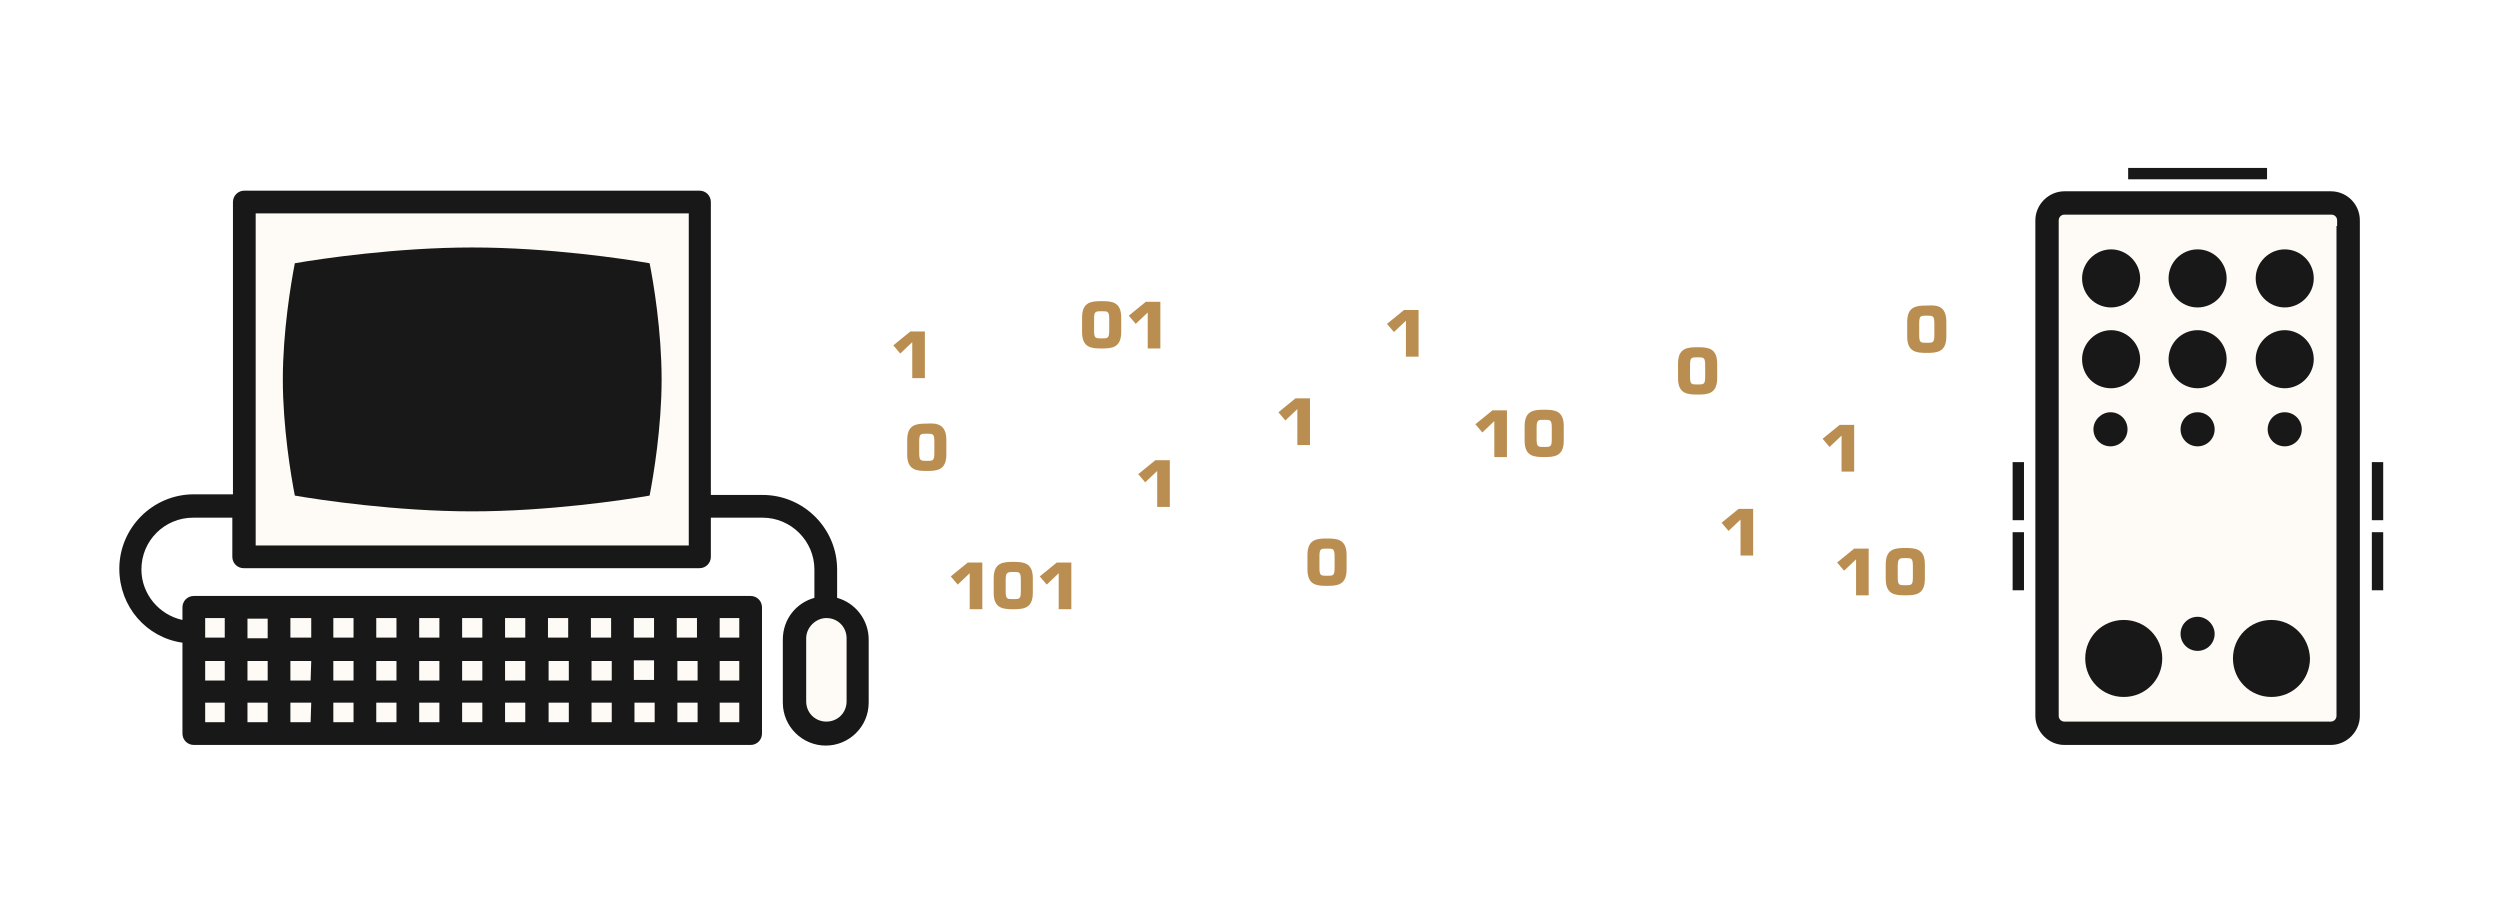
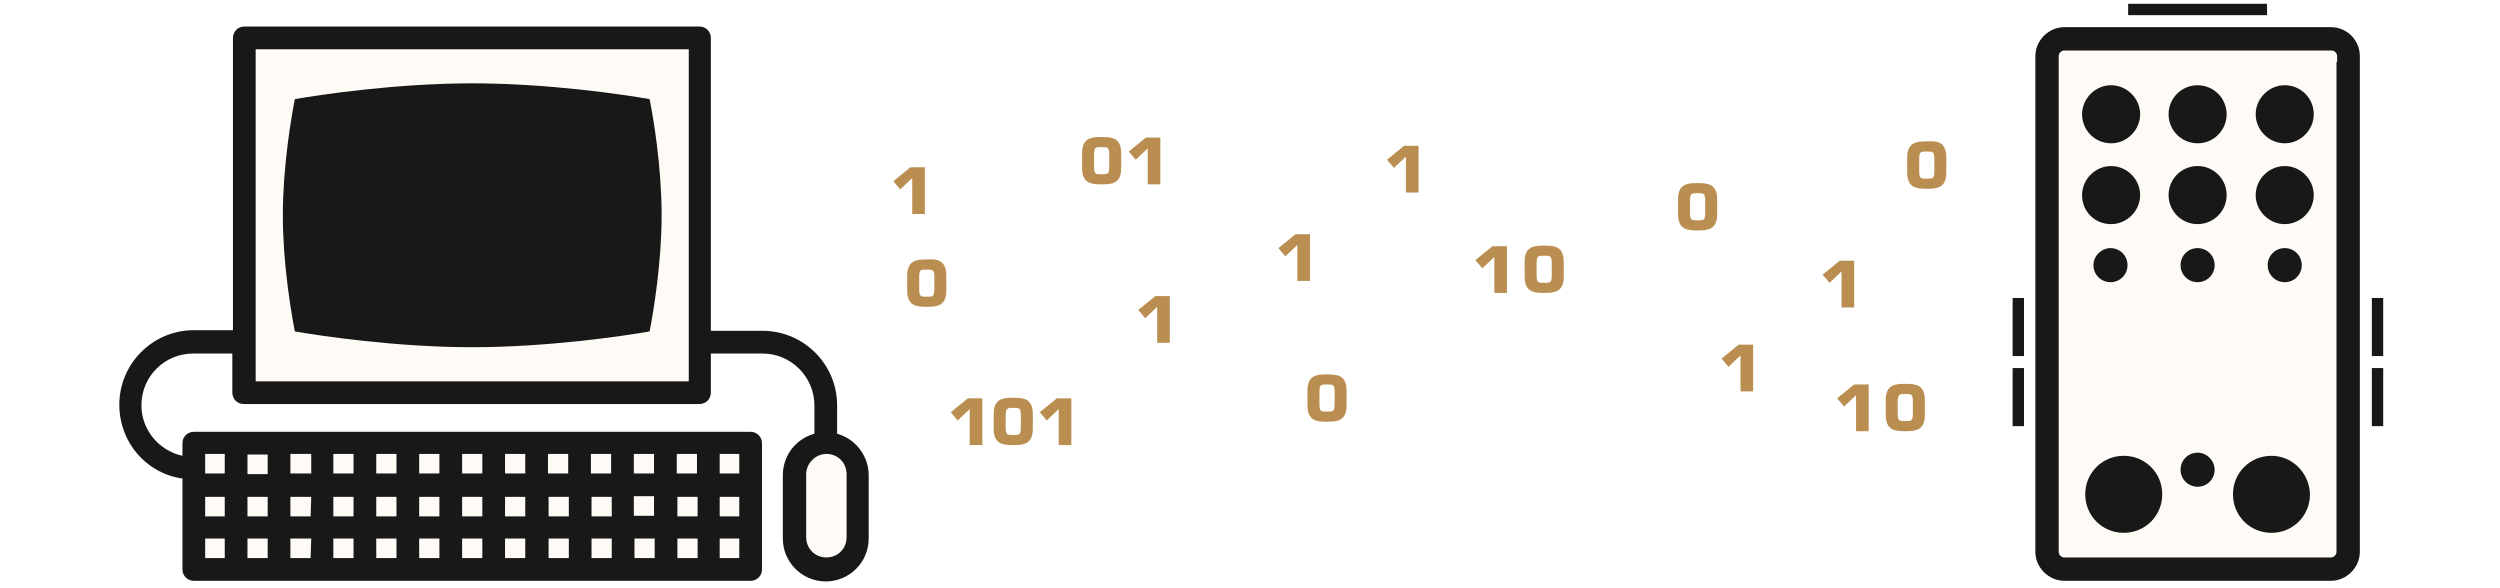
- <svg xmlns="http://www.w3.org/2000/svg" version="1.1" id="Layer_1" x="0px" y="0px" viewBox="0 0 396 144" style="enable-background:new 0 0 396 144;" xml:space="preserve">
+ <svg xmlns="http://www.w3.org/2000/svg" version="1.1" id="Layer_1" x="0px" y="0px" viewBox="0 26 396 93" style="enable-background:new 0 26 396 93;" xml:space="preserve">
  <style type="text/css">
  .st0{fill:#FEFBF6;}
  .st1{fill:#181818;}
  [class^="move-"] {
      transform-box: fill-box;
      transform-origin: center;
  }
  [class^="move-"] .st1 { fill: #ba8e51; }
</style>
  <g>
    <g>
      <path class="st0" d="M117.1,107.8H114v-3.1h3.1V107.8z M110.5,107.8h-3.2v-3.1h3.2V107.8z M46,97.9h3.3v3.1H46V97.9z M42.4,101.1    h-3.2V98h3.2V101.1z M96.9,107.8h-3.2v-3.1h3.2V107.8z M100.4,104.6h3.2v3.1h-3.2V104.6z M90.1,107.8h-3.2v-3.1h3.2V107.8z     M83.3,107.8H80v-3.1h3.2v3.1H83.3z M76.4,107.8h-3.2v-3.1h3.2V107.8z M69.6,107.8h-3.2v-3.1h3.2V107.8z M62.8,107.8h-3.2v-3.1    h3.2V107.8z M56,107.8h-3.2v-3.1H56V107.8z M49.2,107.8H46v-3.1h3.3L49.2,107.8L49.2,107.8z M52.8,97.9H56v3.1h-3.2V97.9z     M59.6,97.9h3.2v3.1h-3.2V97.9z M66.4,97.9h3.2v3.1h-3.2V97.9z M73.2,97.9h3.2v3.1h-3.2V97.9z M80,97.9h3.2v3.1H80V97.9z     M86.8,97.9H90v3.1h-3.2V97.9z M93.6,97.9h3.2v3.1h-3.2V97.9z M100.4,97.9h3.2v3.1h-3.2V97.9z M107.2,97.9h3.2v3.1h-3.2V97.9z     M110.5,111.3v3.1h-3.2v-3.1H110.5z M103.7,114.4h-3.2v-3.1h3.2V114.4z M96.9,114.4h-3.2v-3.1h3.2V114.4z M90.1,114.4h-3.2v-3.1    h3.2V114.4z M83.3,114.4H80v-3.1h3.2v3.1H83.3z M76.4,114.4h-3.2v-3.1h3.2V114.4z M69.6,114.4h-3.2v-3.1h3.2V114.4z M62.8,114.4    h-3.2v-3.1h3.2V114.4z M56,114.4h-3.2v-3.1H56V114.4z M49.2,114.4H46v-3.1h3.3L49.2,114.4L49.2,114.4z M42.4,114.4h-3.2v-3.1h3.2    V114.4z M39.2,107.8v-3.1h3.2v3.1H39.2z M35.6,107.8h-3.1v-3.1h3.1V107.8z M32.5,97.9h3.1v3.1h-3.1V97.9z M117.1,97.9v3.1H114    v-3.1H117.1z M117.1,114.4H114v-3.1h3.1V114.4z M32.5,114.4v-3.1h3.1v3.1H32.5z" />
    </g>
    <rect x="40.5" y="33.8" class="st0" width="68.6" height="52.6" />
    <path class="st0" d="M370.1,35.8v0.8v75.9v0.1v0.8c0,0.5-0.4,0.9-0.9,0.9h-0.7h-0.2h-40.4h-0.1H327c-0.5,0-0.9-0.4-0.9-0.9v-0.8   v-0.1V36.6v-0.8v-0.2v-0.7c0-0.5,0.4-0.9,0.9-0.9h0.9h0.1h40.4h0.2h0.7c0.5,0,0.9,0.4,0.9,0.9v0.7v0.2H370.1z" />
    <g>
      <g>
        <path class="st1" d="M44.8,60.1c0-7.6,1.3-15.3,1.9-18.4c4-0.7,16.1-2.5,28.1-2.5c12.1,0,24.1,1.8,28.1,2.5     c0.6,3,1.9,10.7,1.9,18.4c0,7.6-1.3,15.3-1.9,18.4c-4,0.7-16.1,2.5-28.1,2.5s-24.1-1.8-28.1-2.5C46.1,75.4,44.8,67.7,44.8,60.1z" />
        <path class="st1" d="M28.9,101.8v14.4c0,1,0.8,1.8,1.8,1.8h88.2c1,0,1.8-0.8,1.8-1.8v-20c0-1-0.8-1.8-1.8-1.8H30.7     c-1,0-1.8,0.8-1.8,1.8v2c-3.7-0.8-6.5-4.1-6.5-8c0-4.6,3.7-8.2,8.2-8.2h6.2v6.2c0,1,0.8,1.8,1.8,1.8h72.2c1,0,1.8-0.8,1.8-1.8V82     h8.2c4.5,0,8.2,3.7,8.2,8.2v4.5c-2.9,0.8-5,3.4-5,6.6v10c0,3.8,3.1,6.8,6.8,6.8c3.7,0,6.8-3,6.8-6.8v-10c0-3.1-2.1-5.8-5-6.6     v-4.5c0-6.5-5.3-11.8-11.8-11.8h-8.2V32c0-1-0.8-1.8-1.8-1.8H38.7c-1,0-1.8,0.8-1.8,1.8v46.3h-6.2c-6.5,0-11.8,5.3-11.8,11.8     C18.9,96.1,23.2,101,28.9,101.8z M40.5,33.8h68.6v52.6H40.5V33.8z M117.1,107.8H114v-3.1h3.1V107.8z M110.5,107.8h-3.2v-3.1h3.2     V107.8z M46,97.9h3.3v3.1H46V97.9z M42.4,101.1h-3.2V98h3.2V101.1z M96.9,107.8h-3.2v-3.1h3.2V107.8z M100.4,104.6h3.2v3.1h-3.2     V104.6z M90.1,107.8h-3.2v-3.1h3.2V107.8z M83.3,107.8H80v-3.1h3.2v3.1H83.3z M76.4,107.8h-3.2v-3.1h3.2V107.8z M69.6,107.8h-3.2     v-3.1h3.2V107.8z M62.8,107.8h-3.2v-3.1h3.2V107.8z M56,107.8h-3.2v-3.1H56V107.8z M49.2,107.8H46v-3.1h3.3L49.2,107.8     L49.2,107.8z M52.8,97.9H56v3.1h-3.2V97.9z M59.6,97.9h3.2v3.1h-3.2V97.9z M66.4,97.9h3.2v3.1h-3.2V97.9z M73.2,97.9h3.2v3.1     h-3.2V97.9z M80,97.9h3.2v3.1H80V97.9z M86.8,97.9H90v3.1h-3.2V97.9z M93.6,97.9h3.2v3.1h-3.2V97.9z M100.4,97.9h3.2v3.1h-3.2     V97.9z M107.2,97.9h3.2v3.1h-3.2V97.9z M110.5,111.3v3.1h-3.2v-3.1H110.5z M103.7,114.4h-3.2v-3.1h3.2V114.4z M96.9,114.4h-3.2     v-3.1h3.2V114.4z M90.1,114.4h-3.2v-3.1h3.2V114.4z M83.3,114.4H80v-3.1h3.2v3.1H83.3z M76.4,114.4h-3.2v-3.1h3.2V114.4z      M69.6,114.4h-3.2v-3.1h3.2V114.4z M62.8,114.4h-3.2v-3.1h3.2V114.4z M56,114.4h-3.2v-3.1H56V114.4z M49.2,114.4H46v-3.1h3.3     L49.2,114.4L49.2,114.4z M42.4,114.4h-3.2v-3.1h3.2V114.4z M39.2,107.8v-3.1h3.2v3.1H39.2z M35.6,107.8h-3.1v-3.1h3.1V107.8z      M32.5,97.9h3.1v3.1h-3.1V97.9z M117.1,97.9v3.1H114v-3.1H117.1z M117.1,114.4H114v-3.1h3.1V114.4z M32.5,114.4v-3.1h3.1v3.1     H32.5z" />
      </g>
      <g>
        <g class="move-1">
          <path class="st1" d="M272,57.6v2.3c0,2.5-1.5,2.6-3.1,2.6s-3.1-0.1-3.1-2.6v-2.3c0-2.5,1.5-2.6,3.1-2.6S272,55.1,272,57.6z       M267.7,57.9v1.7c0,1.3,0.2,1.3,1.2,1.3s1.2,0,1.2-1.3v-1.7c0-1.3-0.2-1.3-1.2-1.3C267.9,56.6,267.7,56.6,267.7,57.9z" />
        </g>
        <g class="move-2">
          <path class="st1" d="M149.9,69.7V72c0,2.5-1.5,2.6-3.1,2.6s-3.1-0.1-3.1-2.6v-2.3c0-2.5,1.5-2.6,3.1-2.6      C148.3,67,149.9,67.1,149.9,69.7z M145.6,70v1.7c0,1.3,0.2,1.3,1.2,1.3s1.2,0,1.2-1.3V70c0-1.3-0.2-1.3-1.2-1.3      S145.6,68.7,145.6,70z" />
        </g>
        <g class="move-7">
          <path class="st1" d="M207.5,70.5h-2v-5.7l-1.9,1.8l-1.1-1.3l2.7-2.2h2.3V70.5z" />
        </g>
        <g class="move-4">
          <path class="st1" d="M277.7,88h-2v-5.7l-1.9,1.8l-1.1-1.3l2.7-2.2h2.3V88z" />
        </g>
        <g class="move-5">
          <path class="st1" d="M177.6,50.3v2.3c0,2.5-1.5,2.6-3.1,2.6s-3.1-0.1-3.1-2.6v-2.3c0-2.5,1.5-2.6,3.1-2.6S177.6,47.8,177.6,50.3      z M173.3,50.6v1.7c0,1.3,0.2,1.3,1.2,1.3s1.2,0,1.2-1.3v-1.7c0-1.3-0.2-1.3-1.2-1.3S173.3,49.3,173.3,50.6z" />
        </g>
        <g class="move-5">
          <path class="st1" d="M183.8,55.2h-2v-5.7l-1.9,1.8l-1.1-1.3l2.7-2.2h2.3V55.2z" />
        </g>
        <g class="move-7">
          <path class="st1" d="M163.6,91.6v2.3c0,2.5-1.5,2.6-3.1,2.6s-3.1-0.1-3.1-2.6v-2.3c0-2.5,1.5-2.6,3.1-2.6S163.6,89.1,163.6,91.6      z M159.3,91.9v1.7c0,1.3,0.2,1.3,1.2,1.3s1.2,0,1.2-1.3v-1.7c0-1.3-0.2-1.3-1.2-1.3S159.3,90.7,159.3,91.9z" />
        </g>
        <g class="move-7">
          <path class="st1" d="M169.7,96.5h-2v-5.7l-1.9,1.8l-1.1-1.3l2.7-2.2h2.3V96.5z" />
        </g>
        <g class="move-7">
          <path class="st1" d="M155.6,96.5h-2v-5.7l-1.9,1.8l-1.1-1.3l2.7-2.2h2.3V96.5z" />
        </g>
        <g class="move-10">
          <path class="st1" d="M213.3,87.9v2.3c0,2.5-1.5,2.6-3.1,2.6s-3.1-0.1-3.1-2.6v-2.3c0-2.5,1.5-2.6,3.1-2.6S213.3,85.4,213.3,87.9      z M209,88.2v1.7c0,1.3,0.2,1.3,1.2,1.3s1.2,0,1.2-1.3v-1.7c0-1.3-0.2-1.3-1.2-1.3C209.2,86.9,209,86.9,209,88.2z" />
        </g>
        <g class="move-2">
          <path class="st1" d="M224.7,56.5h-2v-5.7l-1.9,1.8l-1.1-1.3l2.7-2.2h2.3V56.5z" />
        </g>
        <g class="move-4">
          <path class="st1" d="M185.3,80.3h-2v-5.7l-1.9,1.8l-1.1-1.3l2.7-2.2h2.3V80.3z" />
        </g>
        <g class="move-1">
          <path class="st1" d="M293.7,74.7h-2V69l-1.9,1.8l-1.1-1.3l2.7-2.2h2.3V74.7z" />
        </g>
        <g class="move-8">
          <path class="st1" d="M308.3,51v2.3c0,2.5-1.5,2.6-3.1,2.6s-3.1-0.1-3.1-2.6V51c0-2.5,1.5-2.6,3.1-2.6      C306.8,48.3,308.3,48.4,308.3,51z M304,51.3V53c0,1.3,0.2,1.3,1.2,1.3s1.2,0,1.2-1.3v-1.7c0-1.3-0.2-1.3-1.2-1.3      S304,50,304,51.3z" />
        </g>
        <g class="move-4">
          <path class="st1" d="M247.7,67.5v2.3c0,2.5-1.5,2.6-3.1,2.6s-3.1-0.1-3.1-2.6v-2.3c0-2.5,1.5-2.6,3.1-2.6S247.7,65,247.7,67.5z       M243.4,67.8v1.7c0,1.3,0.2,1.3,1.2,1.3s1.2,0,1.2-1.3v-1.7c0-1.3-0.2-1.3-1.2-1.3C243.6,66.5,243.4,66.5,243.4,67.8z" />
        </g>
        <g class="move-4">
          <path class="st1" d="M238.7,72.4h-2v-5.7l-1.9,1.8l-1.1-1.3l2.7-2.2h2.3V72.4z" />
        </g>
        <g class="move-10">
          <path class="st1" d="M146.5,59.9h-2v-5.7l-1.9,1.8l-1.1-1.3l2.7-2.2h2.3V59.9z" />
        </g>
        <g class="move-8">
          <path class="st1" d="M304.9,89.4v2.3c0,2.5-1.5,2.6-3.1,2.6s-3.1-0.1-3.1-2.6v-2.3c0-2.5,1.5-2.6,3.1-2.6S304.9,86.9,304.9,89.4      z M300.6,89.7v1.7c0,1.3,0.2,1.3,1.2,1.3s1.2,0,1.2-1.3v-1.7c0-1.3-0.2-1.3-1.2-1.3C300.9,88.4,300.6,88.4,300.6,89.7z" />
        </g>
        <g class="move-8">
          <path class="st1" d="M296,94.3h-2v-5.7l-1.9,1.8l-1.1-1.3l2.7-2.2h2.3V94.3z" />
        </g>
      </g>
      <g>
        <path class="st1" d="M334.4,48.7c2.5,0,4.6-2.1,4.6-4.6s-2.1-4.6-4.6-4.6s-4.6,2.1-4.6,4.6C329.8,46.6,331.8,48.7,334.4,48.7z" />
        <circle class="st1" cx="348.1" cy="44.1" r="4.6" />
        <path class="st1" d="M361.9,39.5c-2.5,0-4.6,2.1-4.6,4.6s2.1,4.6,4.6,4.6s4.6-2.1,4.6-4.6C366.5,41.5,364.4,39.5,361.9,39.5z" />
        <path class="st1" d="M334.4,61.5c2.5,0,4.6-2.1,4.6-4.6s-2.1-4.6-4.6-4.6s-4.6,2.1-4.6,4.6C329.8,59.5,331.8,61.5,334.4,61.5z" />
        <circle class="st1" cx="348.1" cy="56.9" r="4.6" />
        <path class="st1" d="M361.9,52.3c-2.5,0-4.6,2.1-4.6,4.6s2.1,4.6,4.6,4.6s4.6-2.1,4.6-4.6C366.5,54.4,364.4,52.3,361.9,52.3z" />
        <path class="st1" d="M336.4,98.2c-3.4,0-6.1,2.7-6.1,6.1s2.7,6.1,6.1,6.1s6.1-2.7,6.1-6.1C342.5,100.9,339.8,98.2,336.4,98.2z" />
        <rect x="318.8" y="84.3" class="st1" width="1.8" height="9.2" />
        <rect x="318.8" y="73.2" class="st1" width="1.8" height="9.2" />
        <rect x="375.7" y="84.3" class="st1" width="1.8" height="9.2" />
        <rect x="375.7" y="73.2" class="st1" width="1.8" height="9.2" />
        <rect x="337.1" y="26.6" class="st1" width="22" height="1.8" />
        <path class="st1" d="M331.6,68c0,1.5,1.2,2.7,2.7,2.7s2.7-1.2,2.7-2.7s-1.2-2.7-2.7-2.7C332.9,65.3,331.6,66.5,331.6,68z" />
        <path class="st1" d="M361.9,70.7c1.5,0,2.7-1.2,2.7-2.7s-1.2-2.7-2.7-2.7s-2.7,1.2-2.7,2.7C359.2,69.5,360.4,70.7,361.9,70.7z" />
        <path class="st1" d="M348.1,70.7c1.5,0,2.7-1.2,2.7-2.7s-1.2-2.7-2.7-2.7s-2.7,1.2-2.7,2.7S346.6,70.7,348.1,70.7z" />
        <path class="st1" d="M348.1,97.7c-1.5,0-2.7,1.2-2.7,2.7s1.2,2.7,2.7,2.7s2.7-1.2,2.7-2.7C350.8,99,349.6,97.7,348.1,97.7z" />
        <path class="st1" d="M369.2,30.3h-0.7h-0.2h-40.4h-0.1H327c-2.5,0-4.6,2.1-4.6,4.6v0.7v0.2v0.8v75.9v0.1v0.8     c0,2.5,2.1,4.6,4.6,4.6h0.8h0.1h40.4h0.2h0.7c2.5,0,4.6-2.1,4.6-4.6v-0.8v-0.1V36.6v-0.8v-0.2v-0.7     C373.8,32.4,371.8,30.3,369.2,30.3z M370.1,35.8v0.8v75.9v0.1v0.8c0,0.5-0.4,0.9-0.9,0.9h-0.7h-0.2h-40.4h-0.1H327     c-0.5,0-0.9-0.4-0.9-0.9v-0.8v-0.1V36.6v-0.8v-0.2v-0.7c0-0.5,0.4-0.9,0.9-0.9h0.9h0.1h40.4h0.2h0.7c0.5,0,0.9,0.4,0.9,0.9v0.7     v0.2H370.1z" />
        <path class="st1" d="M359.8,98.2c-3.4,0-6.1,2.7-6.1,6.1s2.7,6.1,6.1,6.1s6.1-2.7,6.1-6.1C365.8,100.9,363.1,98.2,359.8,98.2z" />
      </g>
    </g>
    <path class="st0" d="M130.9,97.9c1.8,0,3.2,1.4,3.2,3.2v10c0,1.8-1.4,3.2-3.2,3.2s-3.2-1.4-3.2-3.2v-10   C127.7,99.4,129.2,97.9,130.9,97.9z" />
  </g>
</svg>
